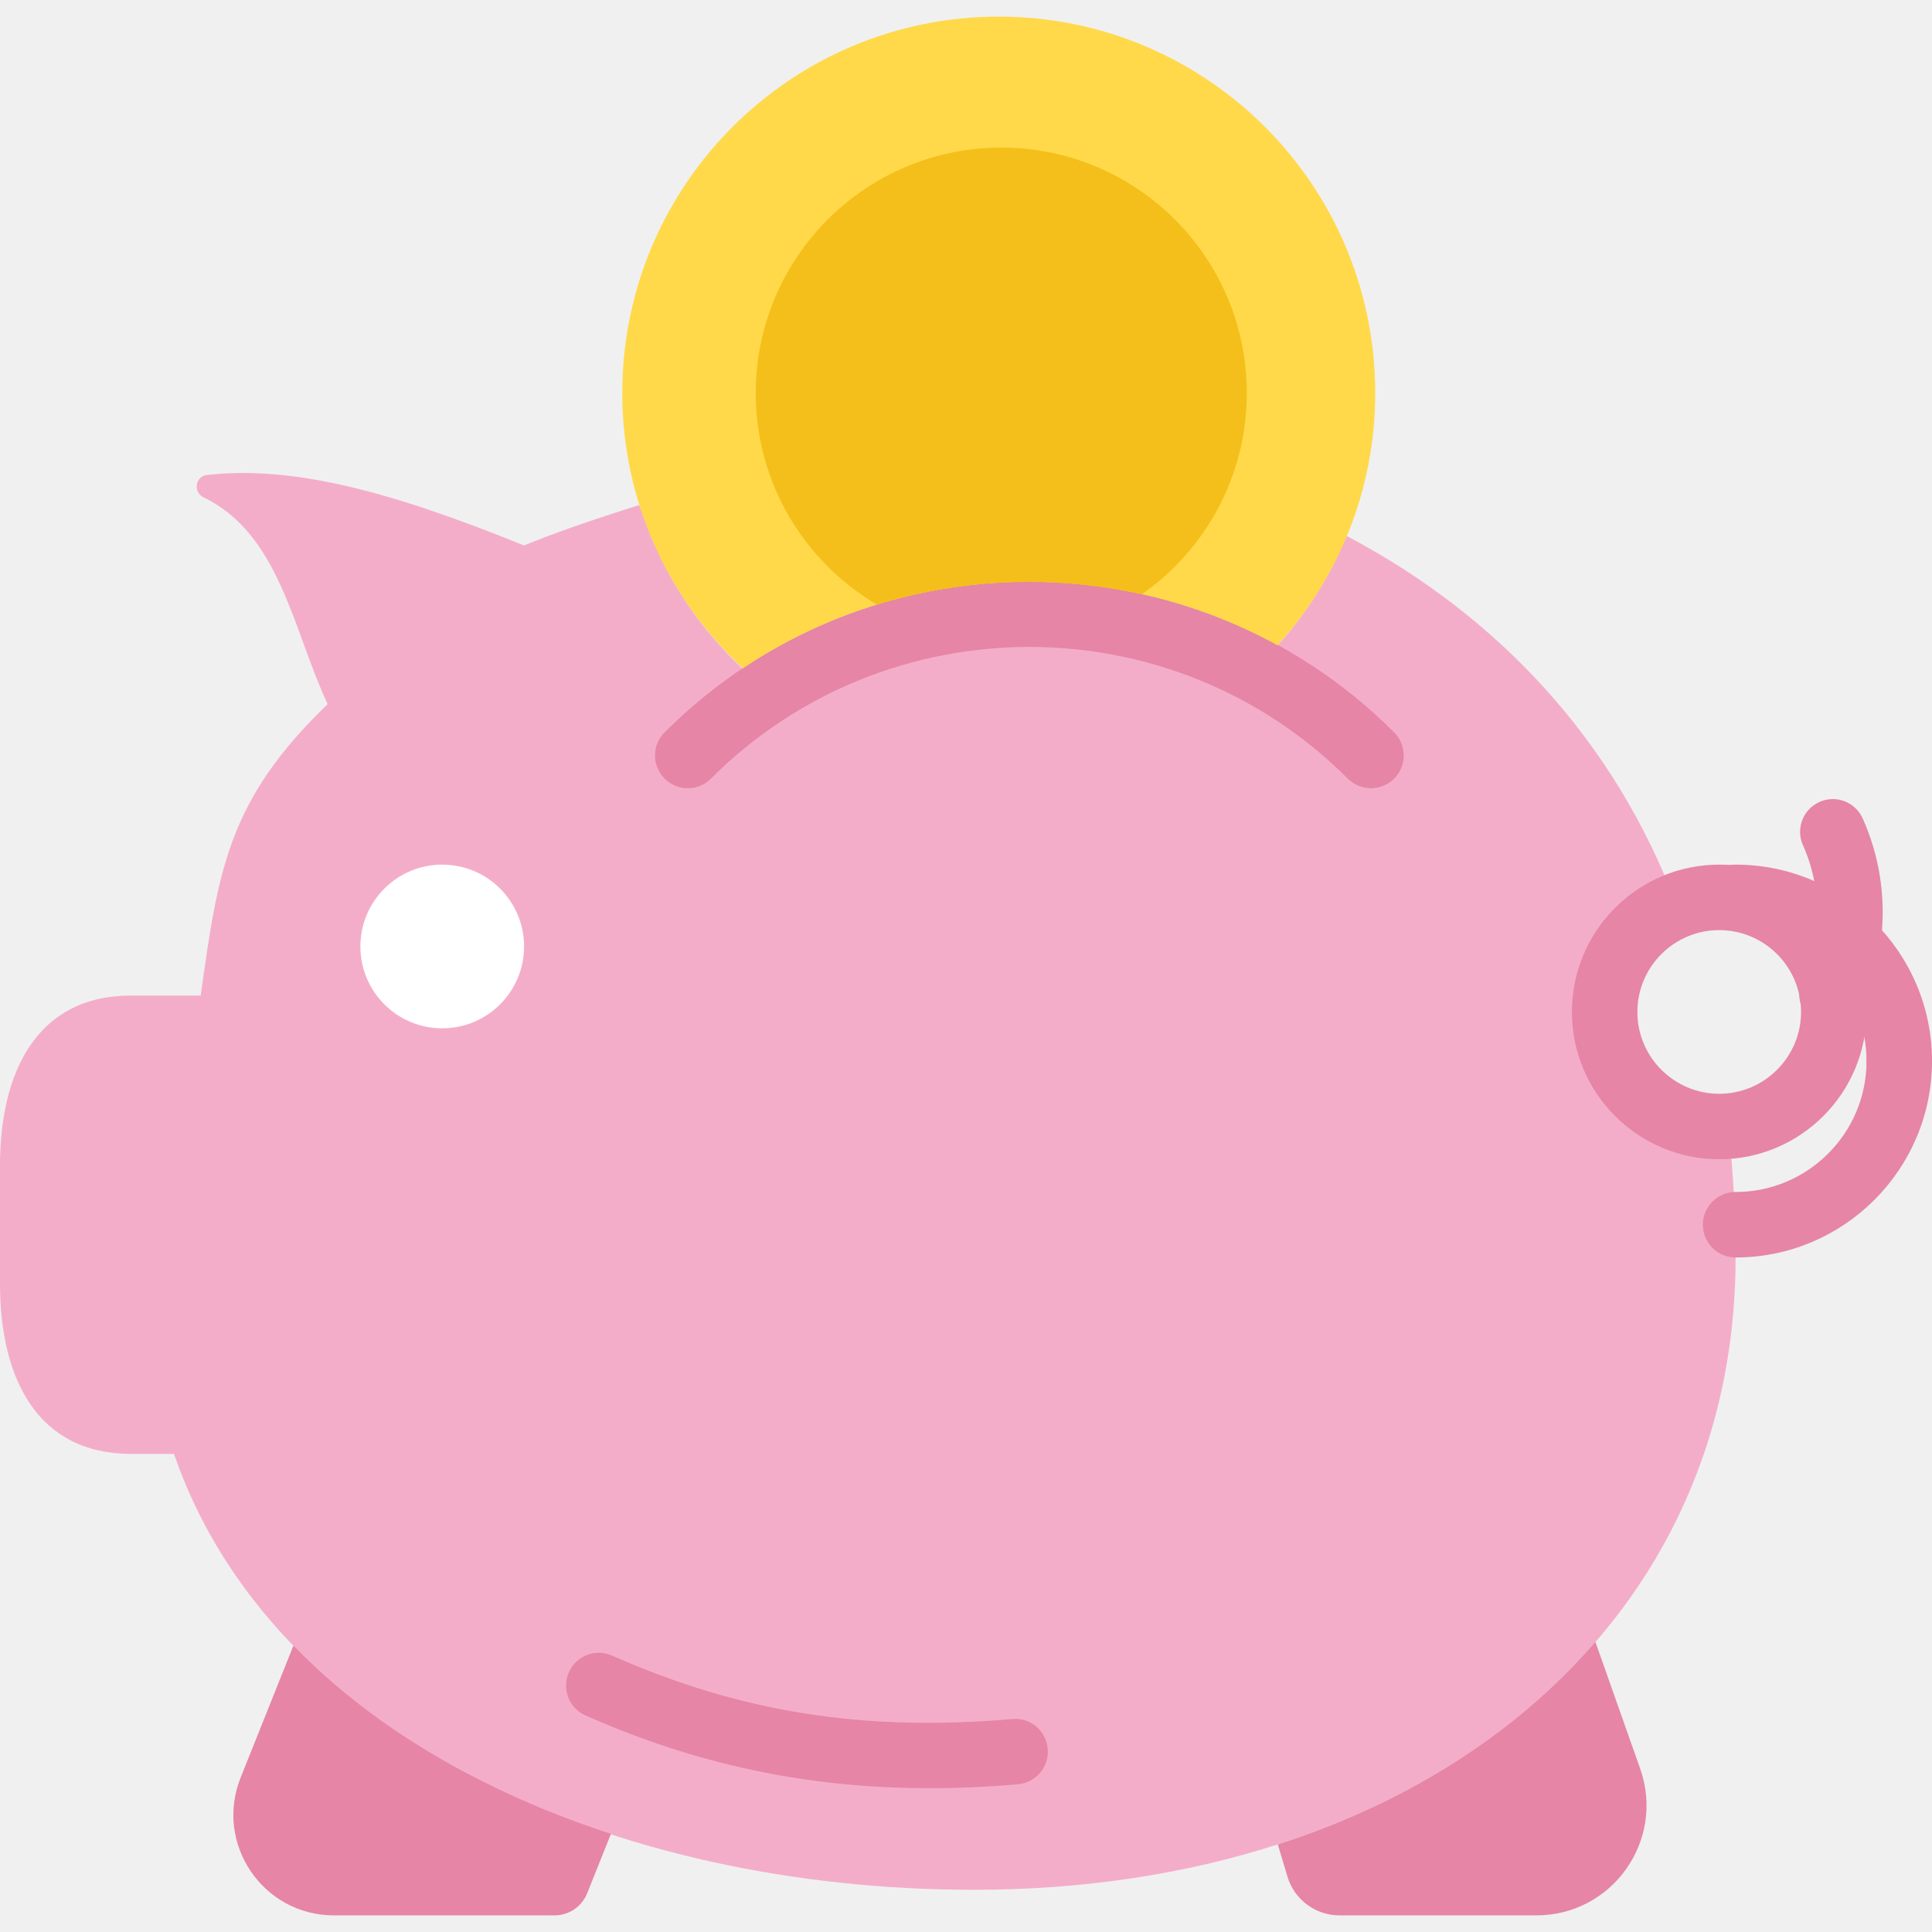
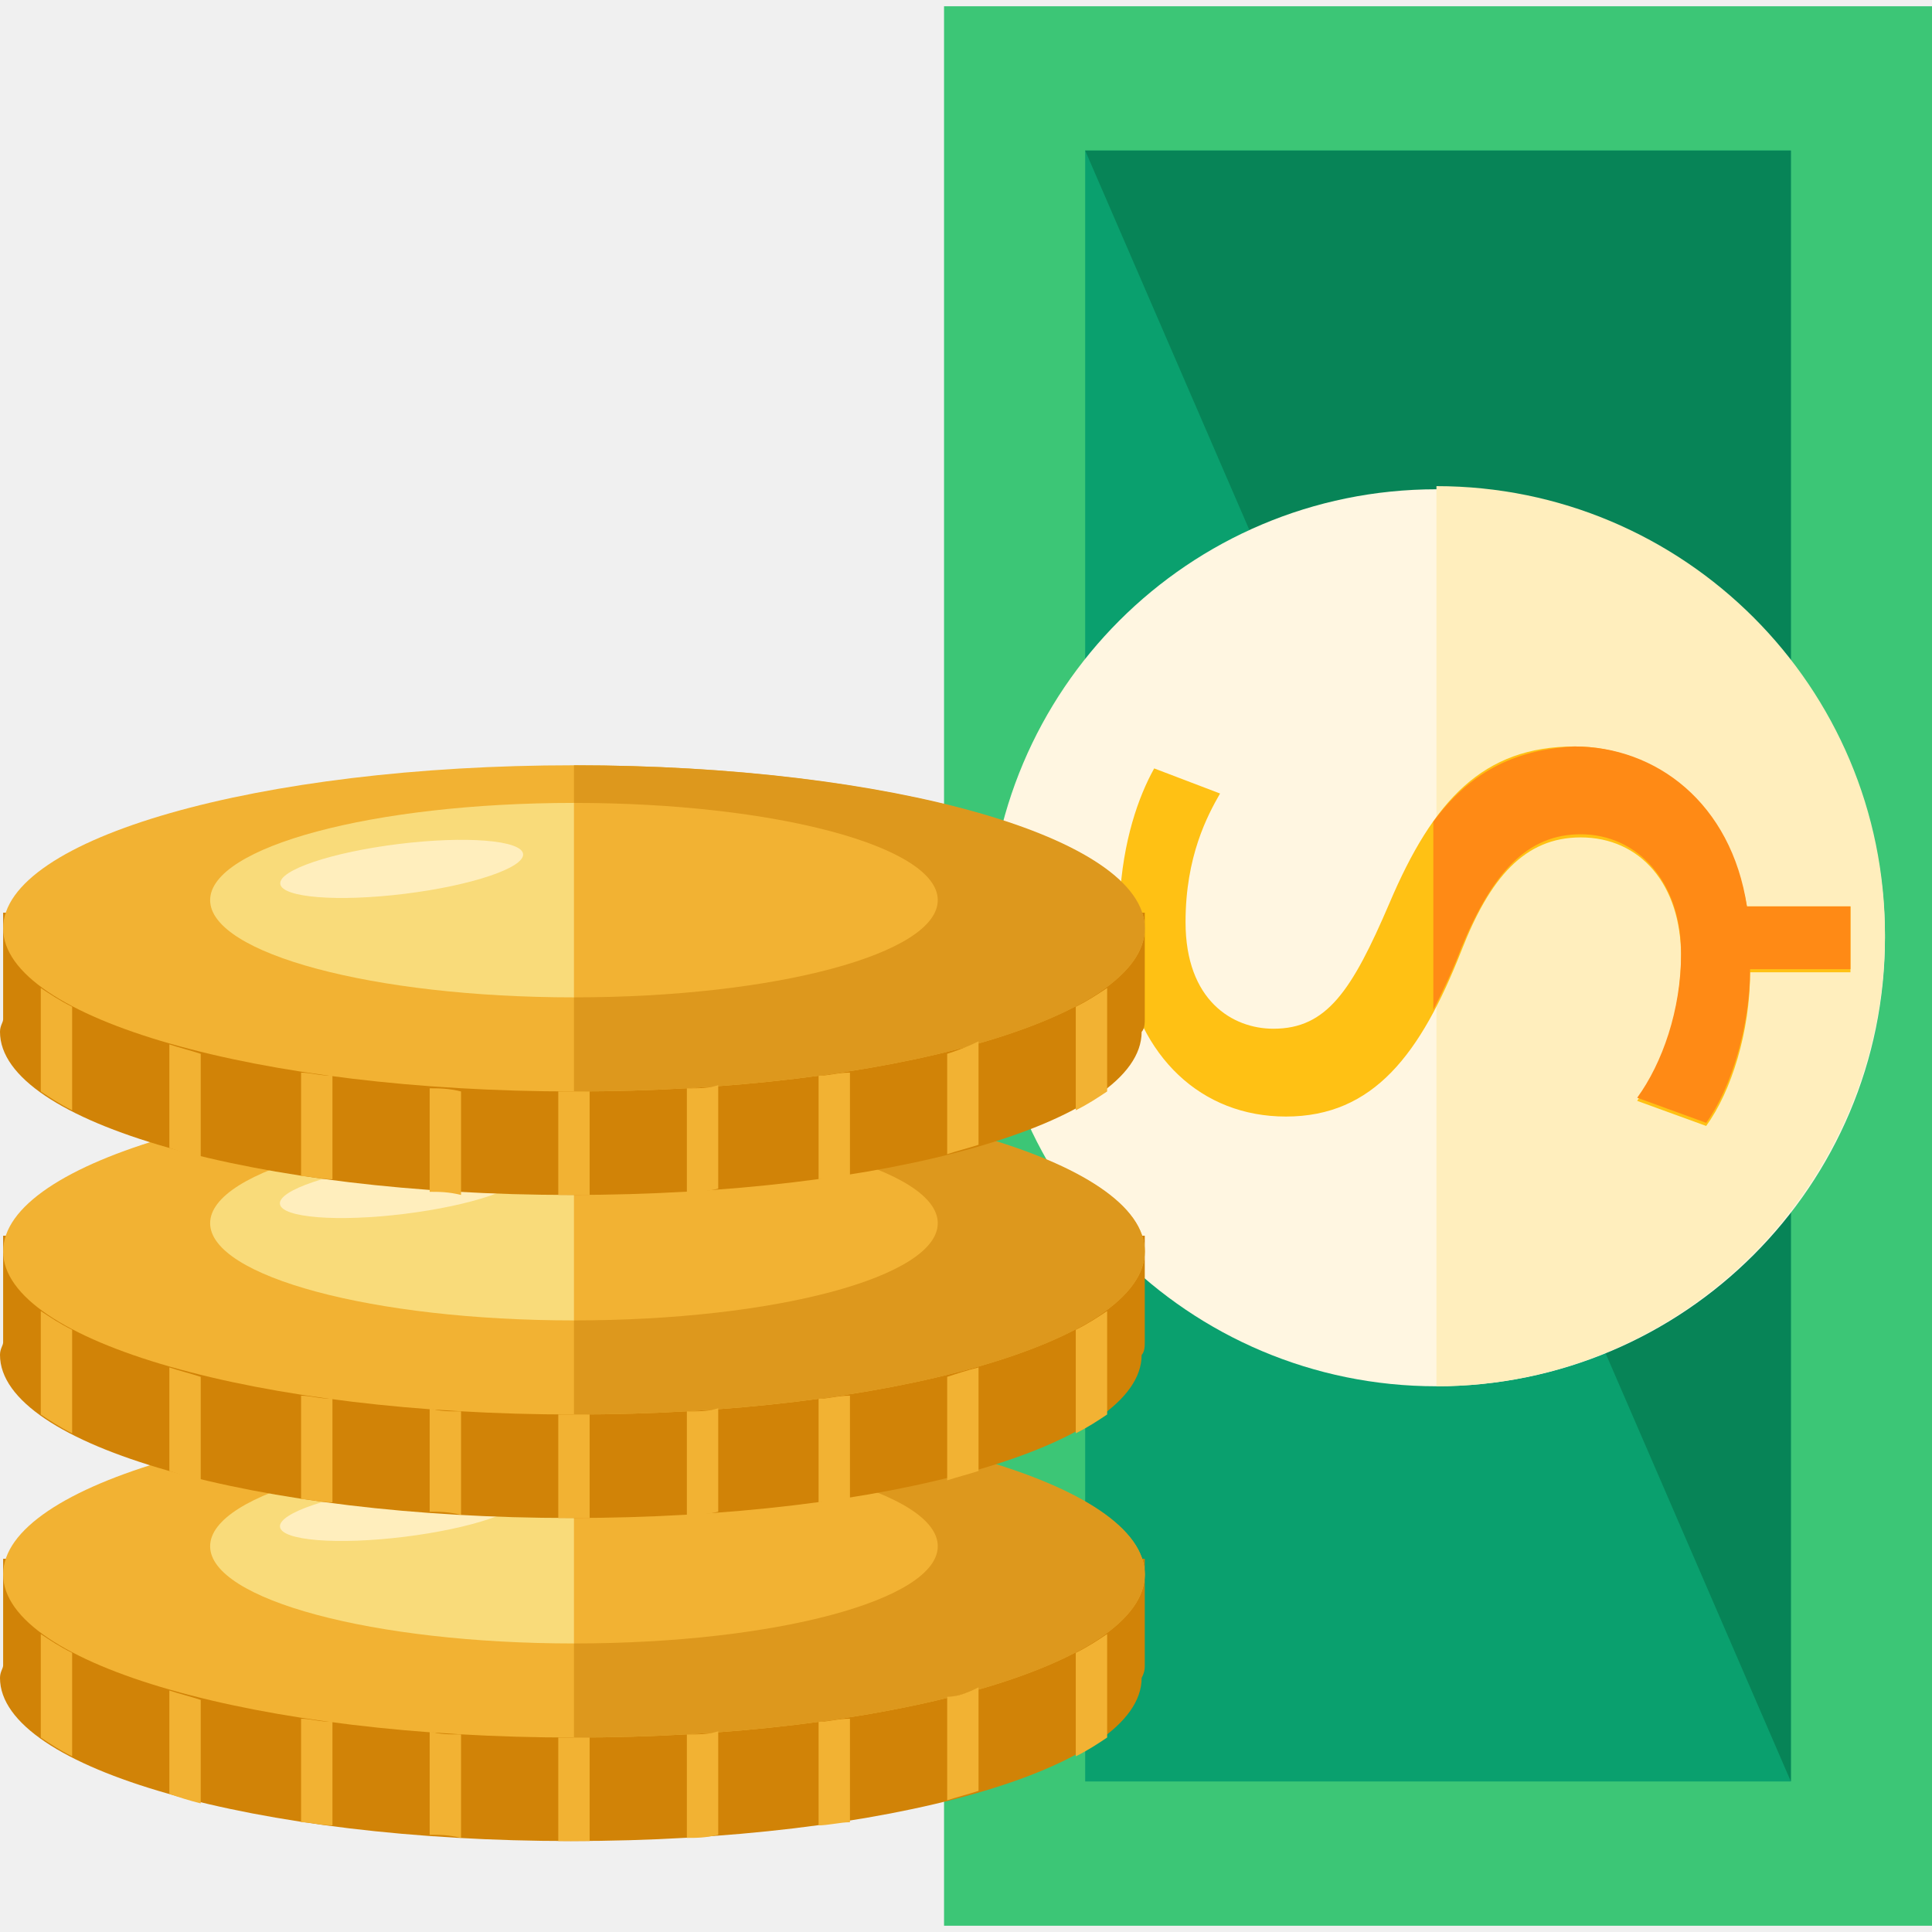
- <svg xmlns="http://www.w3.org/2000/svg" version="1.1" id="Capa_1" x="0px" y="0px" viewBox="0 0 59.017 59.017" style="enable-background:new 0 0 59.017 59.017;" xml:space="preserve">
-   <g id="XMLID_13_">
-     <path id="XMLID_118_" style="fill:#F4ADC9;" d="M52.789,34.385c-0.091,0.007-0.179,0.027-0.272,0.027c-1.933,0-3.5-1.567-3.5-3.5   c0-1.473,0.912-2.728,2.201-3.244c-1.901-5.09-5.527-8.896-10.073-11.291c-0.004-0.002-0.009-0.002-0.013-0.003   c-0.643,1.555-1.608,2.943-2.825,4.069c-4.661-2.452-10.349-2.231-14.829,0.652c-1.792-1.388-3.151-3.296-3.878-5.492   c-0.024-0.059-0.055-0.112-0.074-0.175c-1.439,0.451-2.703,0.895-3.517,1.235c-4.193-1.703-7.12-2.439-9.684-2.154   c-0.365,0.04-0.434,0.527-0.103,0.686c2.331,1.122,2.739,4.092,3.787,6.314c-3.044,2.932-3.342,5.062-3.879,8.903H4   c-2.87,0-4,2.327-4,5.197v3.607c0,2.87,1.13,5.196,4,5.196h1.314c2.982,8.674,13.452,13.316,24.436,13.316   c13.393,0,23.267-7.718,23.267-19.316C53.017,37.015,52.936,35.674,52.789,34.385" />
-     <path id="XMLID_117_" style="fill:#FFFFFF;" d="M16.009,28.912c0,1.381-1.119,2.5-2.5,2.5c-1.381,0-2.5-1.119-2.5-2.5   c0-1.381,1.119-2.5,2.5-2.5C14.89,26.412,16.009,27.531,16.009,28.912" />
-     <path id="XMLID_116_" style="fill:#E685A5;" d="M53.017,38.412c-0.552,0-1-0.448-1-1c0-0.552,0.448-1,1-1c2.206,0,4-1.794,4-4   c0-0.552,0.448-1,1-1c0.552,0,1,0.448,1,1C59.017,35.721,56.326,38.412,53.017,38.412" />
-     <path id="XMLID_115_" style="fill:#E685A5;" d="M58.017,33.412c-0.552,0-1-0.448-1-1c0-2.206-1.794-4-4-4c-0.552,0-1-0.448-1-1   c0-0.552,0.448-1,1-1c3.309,0,6,2.691,6,6C59.017,32.965,58.569,33.412,58.017,33.412" />
-     <path id="XMLID_112_" style="fill:#E685A5;" d="M52.517,35.412c-2.481,0-4.5-2.019-4.5-4.5c0-2.481,2.019-4.5,4.5-4.5   c2.481,0,4.5,2.019,4.5,4.5C57.017,33.393,54.998,35.412,52.517,35.412 M52.517,28.412c-1.378,0-2.5,1.122-2.5,2.5   c0,1.378,1.122,2.5,2.5,2.5c1.378,0,2.5-1.122,2.5-2.5C55.017,29.534,53.895,28.412,52.517,28.412" />
-     <path id="XMLID_111_" style="fill:#E685A5;" d="M55.961,31.37c-0.14,0-0.282-0.029-0.417-0.091   c-0.502-0.231-0.722-0.825-0.491-1.327c0.603-1.311,0.611-2.817,0.022-4.133c-0.226-0.504,0-1.095,0.504-1.321   c0.502-0.228,1.095-0.001,1.321,0.504c0.825,1.843,0.813,3.951-0.03,5.786C56.703,31.154,56.339,31.37,55.961,31.37" />
-     <path id="XMLID_110_" style="fill:#E685A5;" d="M48.735,50.155c-2.414,2.79-5.738,4.91-9.702,6.187l0.296,0.985   c0.21,0.701,0.856,1.182,1.588,1.182h6.017c2.319,0,3.94-2.293,3.169-4.479L48.735,50.155z" />
-     <path id="XMLID_109_" style="fill:#E685A5;" d="M8.964,50.266L7.351,54.3c-0.807,2.016,0.678,4.209,2.849,4.209h6.741   c0.438,0,0.833-0.267,0.996-0.675l0.725-1.814C14.833,54.768,11.459,52.843,8.964,50.266" />
-     <path id="XMLID_108_" style="fill:#E685A5;" d="M28.399,54.624c-3.732,0-7.126-0.723-10.513-2.222   c-0.505-0.223-0.733-0.813-0.509-1.319c0.223-0.505,0.813-0.733,1.319-0.51c3.915,1.734,7.684,2.332,12.227,1.939   c0.548-0.058,1.035,0.36,1.082,0.91c0.048,0.551-0.36,1.035-0.91,1.082C30.175,54.584,29.277,54.624,28.399,54.624" />
-     <path id="XMLID_107_" style="fill:#E685A5;" d="M41.879,24.078c-0.256,0-0.512-0.098-0.707-0.293   c-5.364-5.363-14.092-5.363-19.456,0c-0.391,0.391-1.024,0.391-1.414,0c-0.391-0.391-0.391-1.023,0-1.414   c6.143-6.144,16.14-6.144,22.284,0c0.391,0.391,0.391,1.023,0,1.414C42.391,23.98,42.135,24.078,41.879,24.078" />
-     <path id="XMLID_106_" style="fill:#FFD949;" d="M22.692,20.413c4.896-3.273,11.228-3.503,16.332-0.703   c1.849-2.038,2.985-4.733,2.985-7.702c0-6.352-5.149-11.5-11.5-11.5c-6.351,0-11.5,5.148-11.5,11.5   C19.009,15.334,20.434,18.315,22.692,20.413" />
-     <path id="XMLID_105_" style="fill:#F4BF1A;" d="M26.79,18.469c2.625-0.807,5.417-0.907,8.088-0.315   c1.938-1.356,3.208-3.6,3.208-6.145c0-4.142-3.357-7.5-7.5-7.5c-4.142,0-7.5,3.358-7.5,7.5   C23.086,14.764,24.576,17.165,26.79,18.469" />
+ <svg xmlns="http://www.w3.org/2000/svg" version="1.1" id="Layer_1" x="0px" y="0px" viewBox="0 0 492.8 492.8" style="enable-background:new 0 0 492.8 492.8;" xml:space="preserve">
+   <rect x="240.8" y="1.6" style="fill:#3CC676;" width="252" height="489.6" />
+   <rect x="276.8" y="38.4" style="fill:#0AA06E;" width="180" height="416" />
+   <polyline style="fill:#078457;" points="276.8,38.4 456.8,38.4 456.8,454.4 " />
+   <circle style="fill:#FFF6E1;" cx="366.4" cy="239.2" r="114.4" />
+   <path style="fill:#FFEEBD;" d="M366.4,124c63.2,0,114.4,51.2,114.4,114.4s-51.2,115.2-114.4,115.2" />
+   <path style="fill:#FFC114;" d="M472,248h-25.6c0,15.2-4.8,30.4-11.2,39.2l-17.6-6.4c6.4-9.6,11.2-22.4,11.2-36.8  c0-18.4-10.4-30.4-25.6-30.4c-14.4,0-23.2,10.4-30.4,28.8c-10.4,26.4-22.4,42.4-44.8,42.4c-21.6,0-37.6-15.2-41.6-39.2h-25.6v-16  h24.8c0.8-15.2,4.8-26.4,8.8-33.6l16.8,6.4c-3.2,5.6-8.8,16-8.8,32.8c0,20,12,27.2,22.4,27.2c13.6,0,20-9.6,29.6-32  c11.2-26.4,24-40,47.2-40c20,0,39.2,14.4,44,40.8H472L472,248L472,248z" />
+   <path style="fill:#FF8A15;" d="M365.6,209.6v48c2.4-4.8,4.8-9.6,7.2-16c8-19.2,16.8-28.8,30.4-28.8c14.4,0,25.6,12,25.6,30.4  c0,14.4-4.8,28-11.2,36.8l17.6,6.4c6.4-8.8,11.2-24.8,11.2-39.2H472v-16h-26.4c-4-26.4-23.2-40.8-44-40.8  C385.6,191.2,374.4,197.6,365.6,209.6z" />
+   <path style="fill:#D18307;" d="M292,424.8v-27.2h-44c-26.4-7.2-61.6-12-100.8-12s-76,4.8-101.6,12H0.8v27.2c0,0.8-0.8,1.6-0.8,3.2  c0,23.2,65.6,41.6,145.6,41.6c80.8,0,145.6-18.4,145.6-41.6C292,426.4,292,425.6,292,424.8z" />
+   <ellipse style="fill:#F2B233;" cx="146.4" cy="401.6" rx="145.6" ry="41.6" />
+   <path style="fill:#DD981D;" d="M146.4,360c80.8,0,145.6,18.4,145.6,41.6s-65.6,41.6-145.6,41.6" />
+   <ellipse style="fill:#F2B233;" cx="146.4" cy="394.4" rx="92.8" ry="24.8" />
+   <path style="fill:#F9DB7A;" d="M146.4,419.2c-51.2,0-92.8-11.2-92.8-24.8s41.6-24.8,92.8-24.8" />
+   <ellipse transform="matrix(-0.1226 -0.9925 0.9925 -0.1226 -267.8181 534.5266)" style="fill:#FFEEBD;" cx="102.372" cy="385.649" rx="6.4" ry="31.201" />
+   <g>
+     <path style="fill:#F2B233;" d="M10.4,416.8v26.4c2.4,1.6,4.8,3.2,8,4.8v-26.4C15.2,420,12.8,418.4,10.4,416.8z" />
+     <path style="fill:#F2B233;" d="M43.2,431.2v26.4c2.4,0.8,4.8,1.6,8,2.4v-26.4C48.8,432.8,45.6,432,43.2,431.2z" />
+     <path style="fill:#F2B233;" d="M76.8,438.4v26.4c2.4,0,4.8,0.8,8,0.8v-26.4C81.6,439.2,79.2,438.4,76.8,438.4z" />
+     <path style="fill:#F2B233;" d="M109.6,441.6V468c2.4,0,4.8,0,8,0.8v-26.4C114.4,442.4,112,442.4,109.6,441.6z" />
+     <path style="fill:#F2B233;" d="M146.4,443.2c-1.6,0-2.4,0-4,0v26.4c1.6,0,2.4,0,4,0s2.4,0,4,0v-26.4   C148.8,443.2,148,443.2,146.4,443.2z" />
+     <path style="fill:#F2B233;" d="M175.2,442.4v26.4c2.4,0,4.8,0,8-0.8v-26.4C180.8,442.4,178.4,442.4,175.2,442.4z" />
+     <path style="fill:#F2B233;" d="M208.8,439.2v26.4c2.4,0,5.6-0.8,8-0.8v-26.4C213.6,438.4,211.2,439.2,208.8,439.2z" />
+     <path style="fill:#F2B233;" d="M241.6,432.8v26.4c2.4-0.8,5.6-1.6,8-2.4v-26.4C246.4,432,244,432.8,241.6,432.8z" />
+     <path style="fill:#F2B233;" d="M274.4,421.6V448c3.2-1.6,5.6-3.2,8-4.8v-26.4C280,418.4,277.6,420,274.4,421.6z" />
+   </g>
+   <path style="fill:#D18307;" d="M292,342.4v-27.2h-44c-26.4-7.2-61.6-12-100.8-12S72,308,46.4,315.2H0.8v27.2c0,0.8-0.8,1.6-0.8,3.2  c0,23.2,65.6,41.6,145.6,41.6c80.8,0,145.6-18.4,145.6-41.6C292,344.8,292,343.2,292,342.4z" />
+   <ellipse style="fill:#F2B233;" cx="146.4" cy="319.2" rx="145.6" ry="41.6" />
+   <path style="fill:#DD981D;" d="M146.4,277.6c80.8,0,145.6,18.4,145.6,41.6s-65.6,41.6-145.6,41.6" />
+   <ellipse style="fill:#F2B233;" cx="146.4" cy="312" rx="92.8" ry="24.8" />
+   <path style="fill:#F9DB7A;" d="M146.4,336.8c-51.2,0-92.8-11.2-92.8-24.8c0-13.6,41.6-24.8,92.8-24.8" />
+   <ellipse transform="matrix(-0.1226 -0.9925 0.9925 -0.1226 -186.0893 442.0488)" style="fill:#FFEEBD;" cx="102.357" cy="303.283" rx="6.4" ry="31.201" />
+   <g>
+     <path style="fill:#F2B233;" d="M10.4,334.4v26.4c2.4,1.6,4.8,3.2,8,4.8v-26.4C15.2,337.6,12.8,336,10.4,334.4z" />
+     <path style="fill:#F2B233;" d="M43.2,348.8v26.4c2.4,0.8,4.8,1.6,8,2.4v-26.4C48.8,350.4,45.6,349.6,43.2,348.8z" />
+     <path style="fill:#F2B233;" d="M76.8,356v26.4c2.4,0,4.8,0.8,8,0.8v-26.4C81.6,356.8,79.2,356,76.8,356z" />
+     <path style="fill:#F2B233;" d="M109.6,359.2v26.4c2.4,0,4.8,0,8,0.8V360C114.4,360,112,360,109.6,359.2z" />
+     <path style="fill:#F2B233;" d="M146.4,360.8c-1.6,0-2.4,0-4,0v26.4c1.6,0,2.4,0,4,0s2.4,0,4,0v-26.4   C148.8,360.8,148,360.8,146.4,360.8z" />
+     <path style="fill:#F2B233;" d="M175.2,360v26.4c2.4,0,4.8,0,8-0.8v-26.4C180.8,360,178.4,360,175.2,360z" />
+     <path style="fill:#F2B233;" d="M208.8,356.8v26.4c2.4,0,5.6-0.8,8-0.8V356C213.6,356,211.2,356.8,208.8,356.8z" />
+     <path style="fill:#F2B233;" d="M241.6,351.2v26.4c2.4-0.8,5.6-1.6,8-2.4v-26.4C246.4,349.6,244,350.4,241.6,351.2z" />
+     <path style="fill:#F2B233;" d="M274.4,339.2v26.4c3.2-1.6,5.6-3.2,8-4.8v-26.4C280,336,277.6,337.6,274.4,339.2z" />
+   </g>
+   <path style="fill:#D18307;" d="M292,260v-27.2h-44c-26.4-7.2-61.6-12-100.8-12s-75.2,4.8-100.8,12H0.8V260c0,0.8-0.8,1.6-0.8,3.2  c0,23.2,65.6,41.6,145.6,41.6c80.8,0,145.6-18.4,145.6-41.6C292,262.4,292,260.8,292,260z" />
+   <ellipse style="fill:#F2B233;" cx="146.4" cy="236.8" rx="145.6" ry="41.6" />
+   <path style="fill:#DD981D;" d="M146.4,195.2c80.8,0,145.6,18.4,145.6,41.6s-65.6,41.6-145.6,41.6" />
+   <ellipse style="fill:#F2B233;" cx="146.4" cy="229.6" rx="92.8" ry="24.8" />
+   <path style="fill:#F9DB7A;" d="M146.4,254.4c-51.2,0-92.8-11.2-92.8-24.8s41.6-24.8,92.8-24.8" />
+   <ellipse transform="matrix(-0.1226 -0.9925 0.9925 -0.1226 -104.9581 350.4868)" style="fill:#FFEEBD;" cx="102.449" cy="221.639" rx="6.4" ry="31.201" />
+   <g>
+     <path style="fill:#F2B233;" d="M10.4,252v26.4c2.4,1.6,4.8,3.2,8,4.8v-26.4C15.2,255.2,12.8,253.6,10.4,252z" />
+     <path style="fill:#F2B233;" d="M43.2,266.4v26.4c2.4,0.8,4.8,1.6,8,2.4v-26.4C48.8,268,45.6,267.2,43.2,266.4z" />
+     <path style="fill:#F2B233;" d="M76.8,273.6V300c2.4,0,4.8,0.8,8,0.8v-26.4C81.6,274.4,79.2,273.6,76.8,273.6z" />
+     <path style="fill:#F2B233;" d="M109.6,277.6V304c2.4,0,4.8,0,8,0.8v-26.4C114.4,277.6,112,277.6,109.6,277.6z" />
+     <path style="fill:#F2B233;" d="M146.4,278.4c-1.6,0-2.4,0-4,0v26.4c1.6,0,2.4,0,4,0s2.4,0,4,0v-26.4   C148.8,278.4,148,278.4,146.4,278.4z" />
+     <path style="fill:#F2B233;" d="M175.2,277.6V304c2.4,0,4.8,0,8-0.8v-26.4C180.8,277.6,178.4,277.6,175.2,277.6z" />
+     <path style="fill:#F2B233;" d="M208.8,274.4v26.4c2.4,0,5.6-0.8,8-0.8v-26.4C213.6,273.6,211.2,274.4,208.8,274.4z" />
+     <path style="fill:#F2B233;" d="M241.6,268.8v25.6c2.4-0.8,5.6-1.6,8-2.4v-26.4C246.4,267.2,244,268,241.6,268.8z" />
+     <path style="fill:#F2B233;" d="M274.4,256.8v26.4c3.2-1.6,5.6-3.2,8-4.8V252C280,253.6,277.6,255.2,274.4,256.8z" />
  </g>
  <g>
</g>
  <g>
</g>
  <g>
</g>
  <g>
</g>
  <g>
</g>
  <g>
</g>
  <g>
</g>
  <g>
</g>
  <g>
</g>
  <g>
</g>
  <g>
</g>
  <g>
</g>
  <g>
</g>
  <g>
</g>
  <g>
</g>
</svg>
